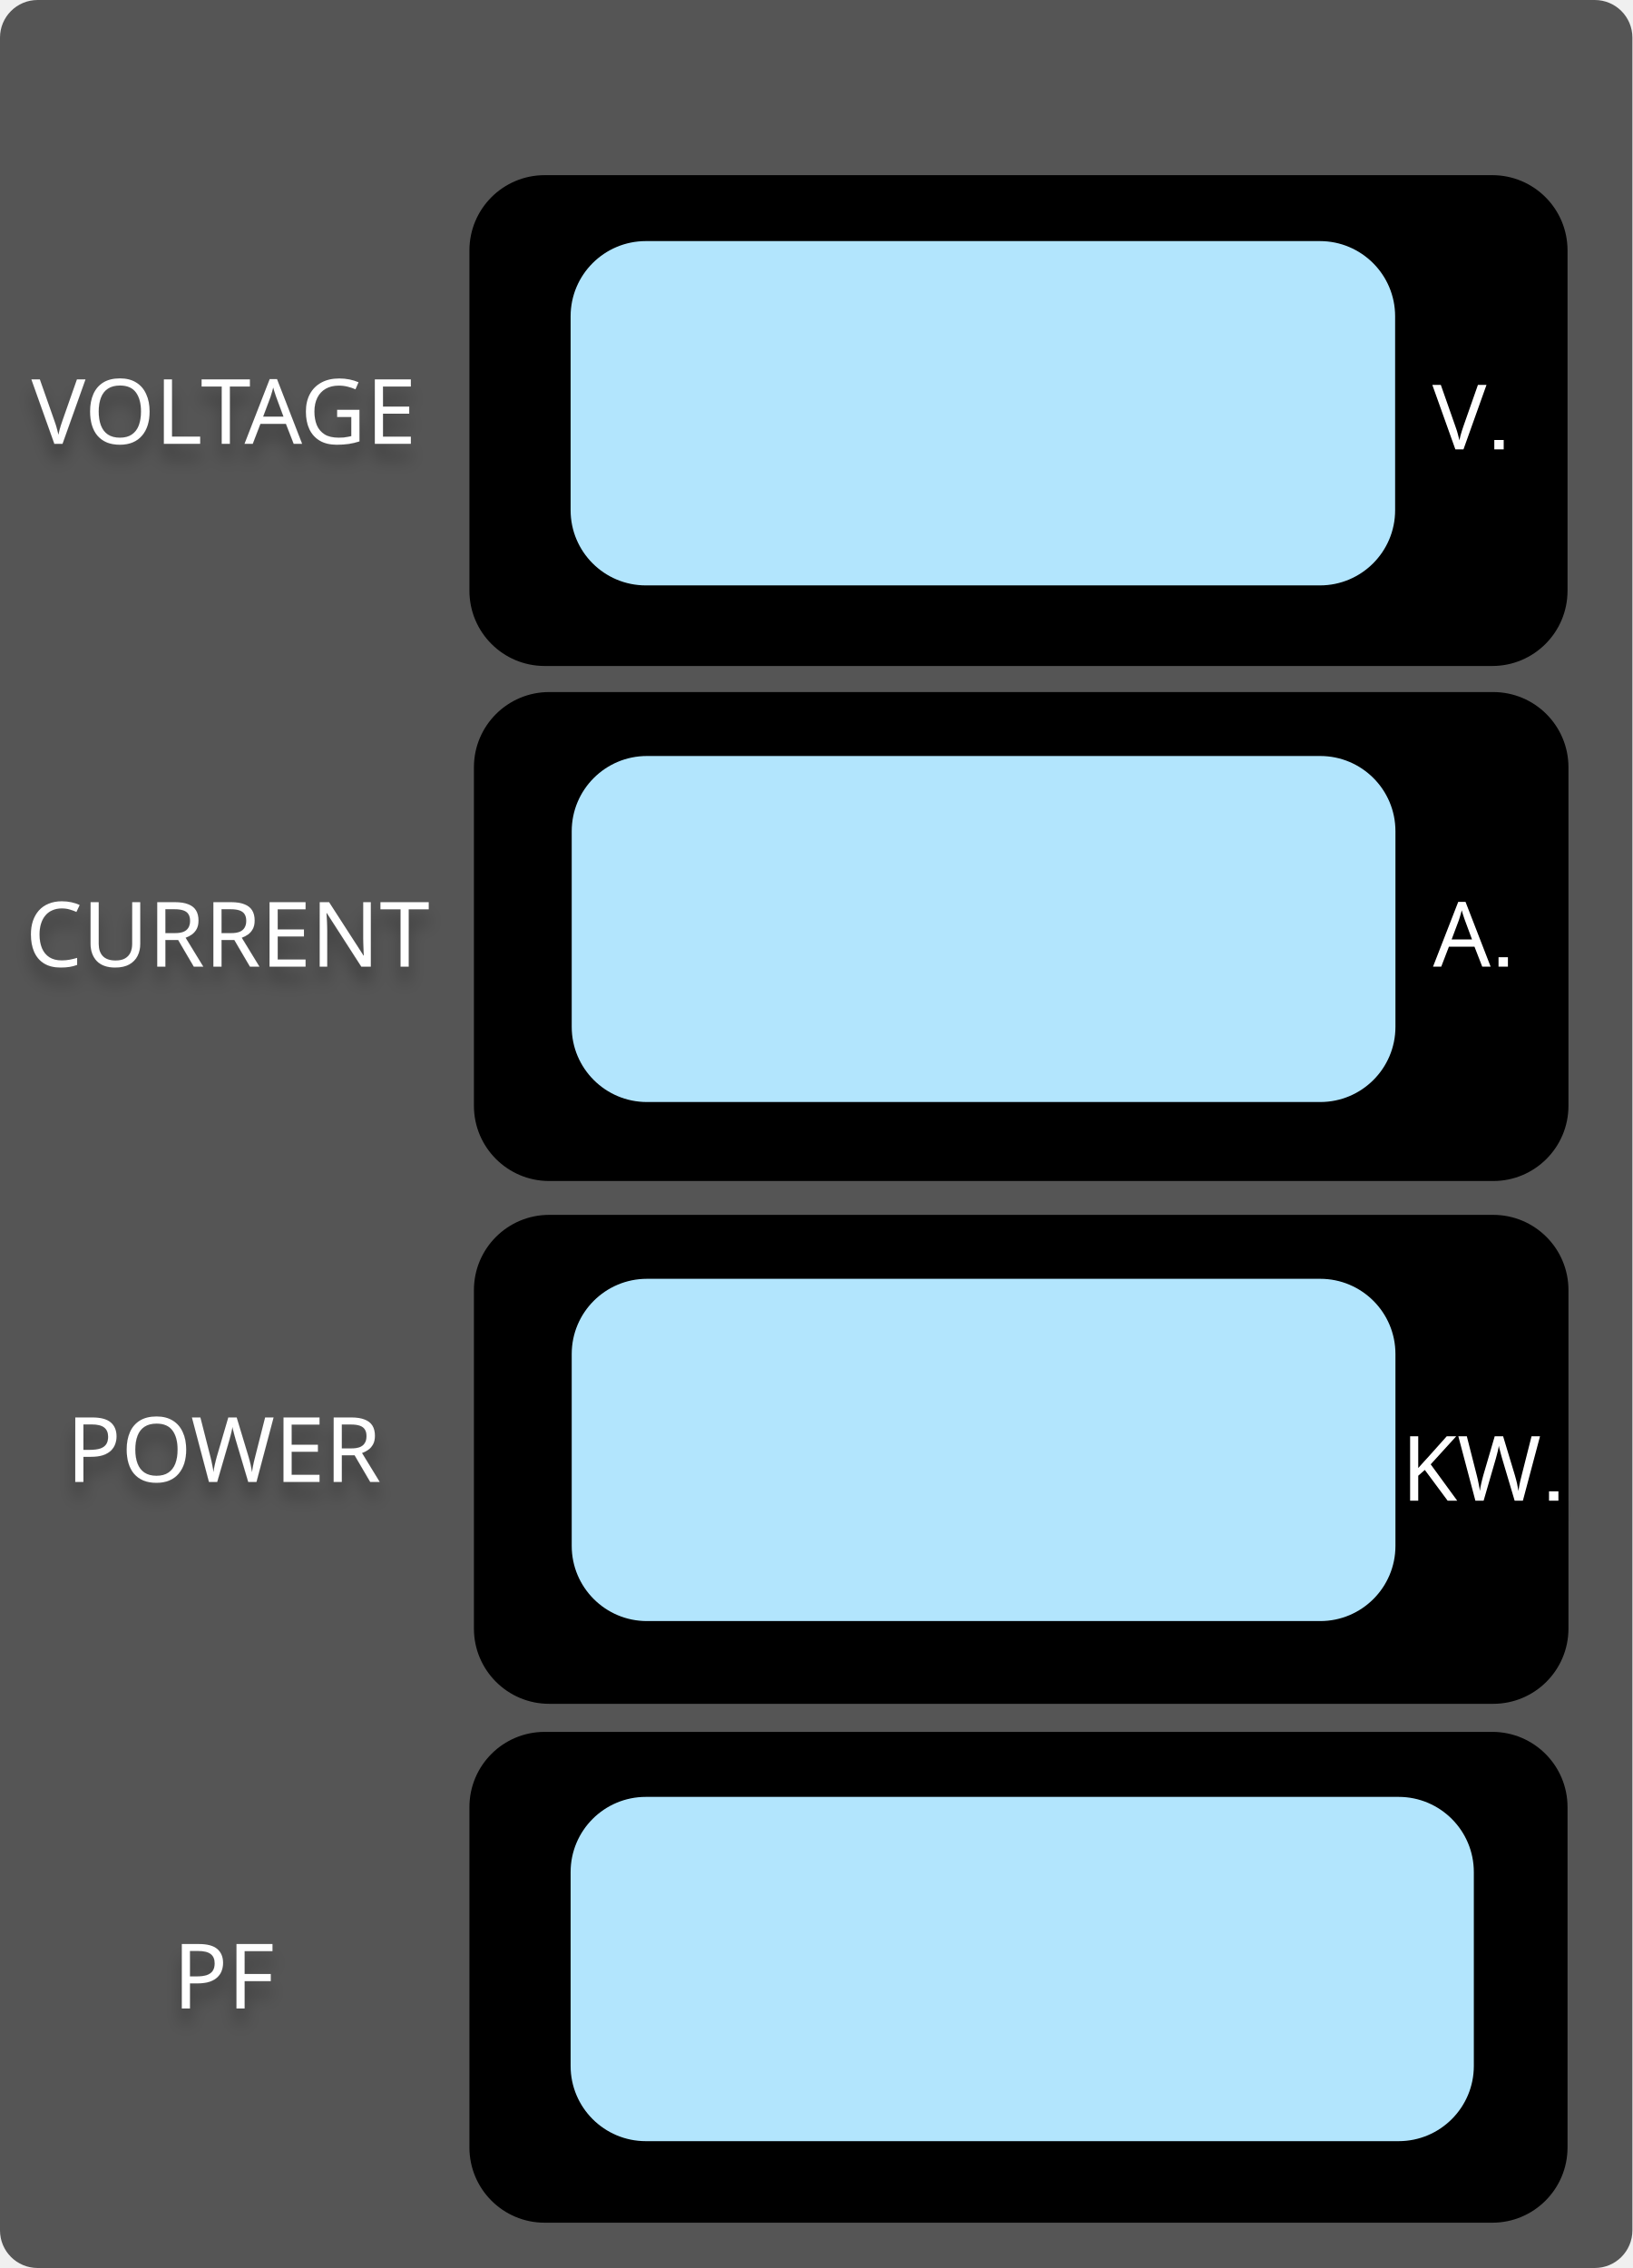
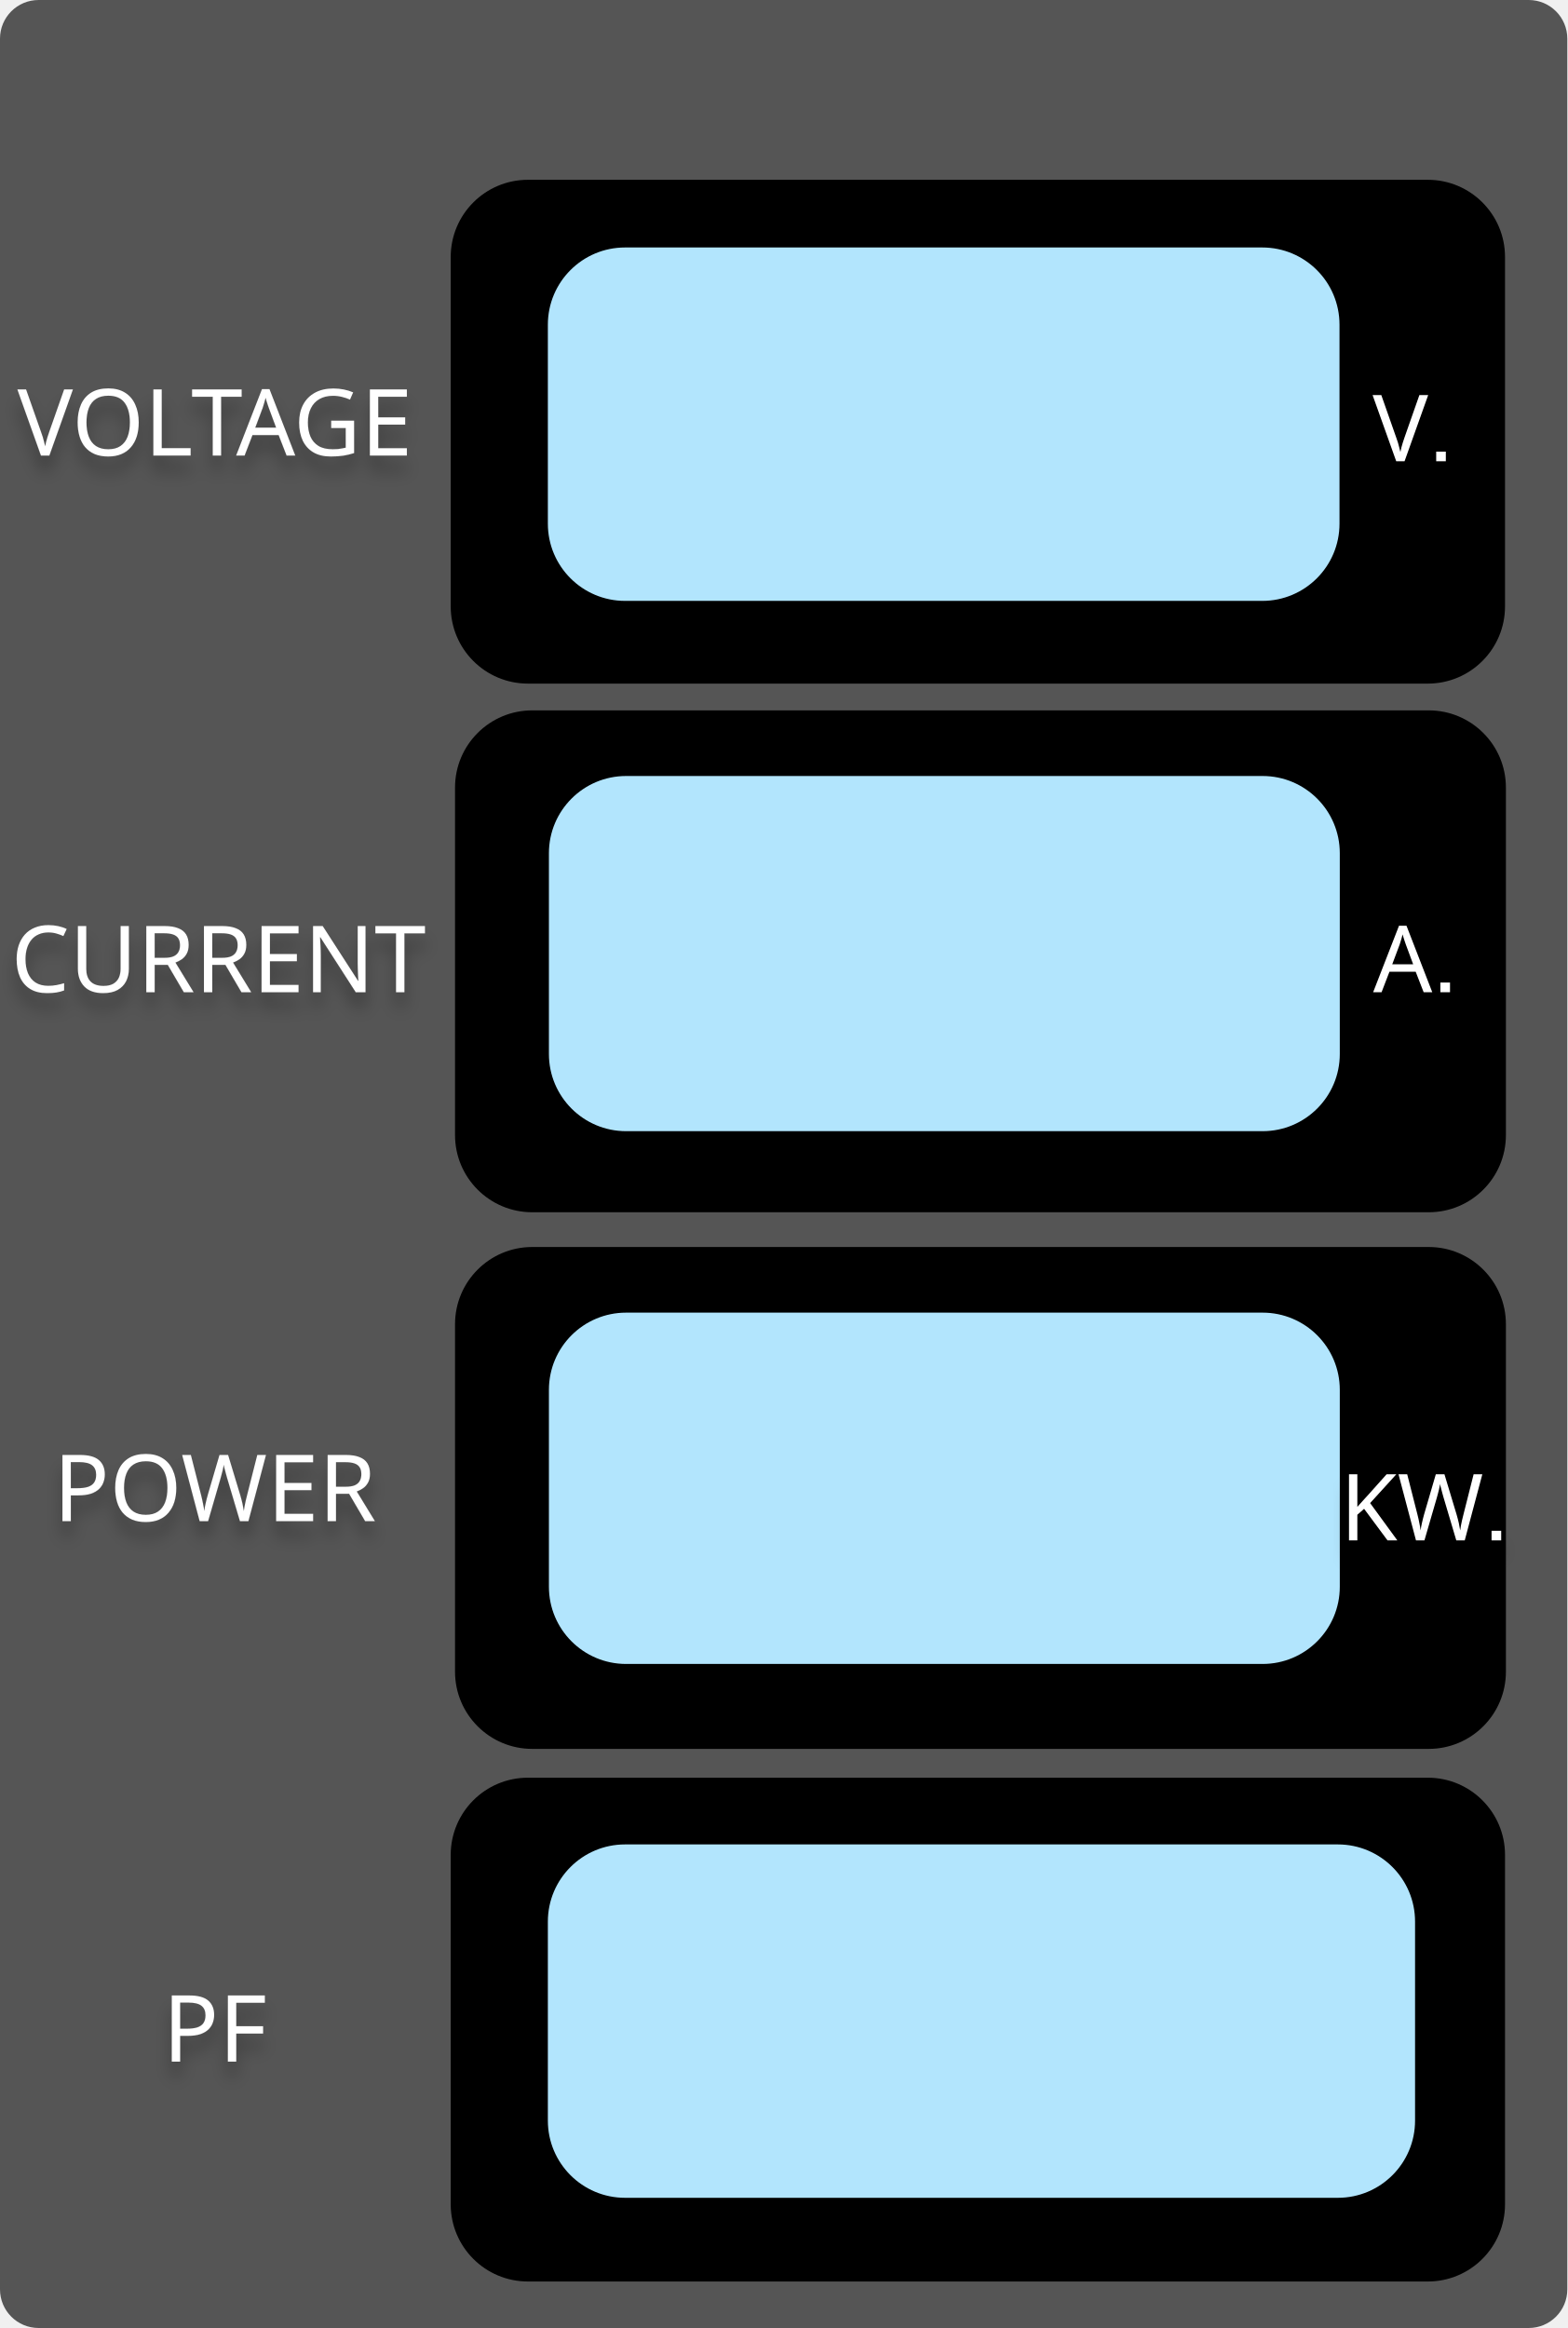
- <svg xmlns="http://www.w3.org/2000/svg" width="100%" height="100%" viewBox="0 0 434 603" fill="none">
-   <path d="M0 10C0 4.477 4.477 0 10 0H424C429.523 0 434 4.477 434 10V593C434 598.523 429.523 603 424 603H10C4.477 603 0 598.523 0 593V10Z" fill="#555555" />
+ <svg xmlns="http://www.w3.org/2000/svg" width="100%" height="100%" viewBox="0 0 406 603" fill="none">
+   <path d="M0 10C0 4.477 4.477 0 10 0H396C401.523 0 406 4.477 406 10V593C406 598.523 401.523 603 396 603H10C4.477 603 0 598.523 0 593V10Z" fill="#555555" />
  <g filter="url(#filter0_d_31_63)">
-     <path d="M22.736 100.864L16.616 118H14.456L8.336 100.864H10.592L14.456 111.856C14.632 112.32 14.784 112.768 14.912 113.2C15.04 113.632 15.152 114.048 15.248 114.448C15.36 114.832 15.456 115.216 15.536 115.6C15.616 115.216 15.704 114.824 15.8 114.424C15.912 114.024 16.032 113.608 16.16 113.176C16.304 112.744 16.456 112.288 16.616 111.808L20.456 100.864H22.736ZM39.772 109.408C39.772 110.736 39.604 111.944 39.268 113.032C38.932 114.104 38.428 115.032 37.756 115.816C37.1 116.6 36.276 117.2 35.284 117.616C34.308 118.032 33.172 118.24 31.876 118.24C30.532 118.24 29.364 118.032 28.372 117.616C27.38 117.184 26.556 116.584 25.9 115.816C25.244 115.032 24.756 114.096 24.436 113.008C24.116 111.92 23.956 110.712 23.956 109.384C23.956 107.624 24.244 106.088 24.82 104.776C25.396 103.464 26.268 102.44 27.436 101.704C28.62 100.968 30.108 100.6 31.9 100.6C33.612 100.6 35.052 100.968 36.22 101.704C37.388 102.424 38.268 103.448 38.86 104.776C39.468 106.088 39.772 107.632 39.772 109.408ZM26.236 109.408C26.236 110.848 26.436 112.088 26.836 113.128C27.236 114.168 27.852 114.968 28.684 115.528C29.532 116.088 30.596 116.368 31.876 116.368C33.172 116.368 34.228 116.088 35.044 115.528C35.876 114.968 36.492 114.168 36.892 113.128C37.292 112.088 37.492 110.848 37.492 109.408C37.492 107.248 37.044 105.56 36.148 104.344C35.252 103.112 33.836 102.496 31.9 102.496C30.604 102.496 29.532 102.776 28.684 103.336C27.852 103.88 27.236 104.672 26.836 105.712C26.436 106.736 26.236 107.968 26.236 109.408ZM43.57 118V100.864H45.73V116.08H53.218V118H43.57ZM61.111 118H58.951V102.76H53.599V100.864H66.439V102.76H61.111V118ZM78.088 118L76.024 112.696H69.232L67.192 118H65.008L71.704 100.792H73.648L80.32 118H78.088ZM73.456 105.592C73.408 105.464 73.328 105.232 73.216 104.896C73.104 104.56 72.992 104.216 72.88 103.864C72.784 103.496 72.704 103.216 72.64 103.024C72.56 103.344 72.472 103.672 72.376 104.008C72.296 104.328 72.208 104.624 72.112 104.896C72.032 105.168 71.96 105.4 71.896 105.592L69.952 110.776H75.376L73.456 105.592ZM89.635 108.952H95.563V117.352C94.635 117.656 93.699 117.88 92.755 118.024C91.811 118.168 90.739 118.24 89.539 118.24C87.763 118.24 86.267 117.888 85.051 117.184C83.835 116.464 82.907 115.448 82.267 114.136C81.643 112.808 81.331 111.24 81.331 109.432C81.331 107.64 81.683 106.088 82.387 104.776C83.091 103.464 84.099 102.448 85.411 101.728C86.739 100.992 88.339 100.624 90.211 100.624C91.171 100.624 92.075 100.712 92.923 100.888C93.787 101.064 94.587 101.312 95.323 101.632L94.507 103.504C93.899 103.232 93.211 103 92.443 102.808C91.691 102.616 90.907 102.52 90.091 102.52C88.731 102.52 87.563 102.8 86.587 103.36C85.611 103.92 84.867 104.72 84.355 105.76C83.843 106.784 83.587 108.008 83.587 109.432C83.587 110.792 83.803 112 84.235 113.056C84.683 114.096 85.379 114.912 86.323 115.504C87.267 116.08 88.507 116.368 90.043 116.368C90.555 116.368 91.003 116.352 91.387 116.32C91.787 116.272 92.147 116.216 92.467 116.152C92.803 116.088 93.115 116.024 93.403 115.96V110.872H89.635V108.952ZM109.232 118H99.656V100.864H109.232V102.76H101.816V108.112H108.8V109.984H101.816V116.104H109.232V118Z" fill="white" />
+     <path d="M18.897 100.864L12.777 118H10.617L4.497 100.864H6.753L10.617 111.856C10.793 112.32 10.945 112.768 11.073 113.2C11.201 113.632 11.313 114.048 11.409 114.448C11.521 114.832 11.617 115.216 11.697 115.6C11.777 115.216 11.865 114.824 11.961 114.424C12.073 114.024 12.193 113.608 12.321 113.176C12.465 112.744 12.617 112.288 12.777 111.808L16.617 100.864H18.897ZM35.934 109.408C35.934 110.736 35.766 111.944 35.429 113.032C35.093 114.104 34.59 115.032 33.917 115.816C33.261 116.6 32.438 117.2 31.445 117.616C30.47 118.032 29.334 118.24 28.038 118.24C26.694 118.24 25.526 118.032 24.534 117.616C23.541 117.184 22.718 116.584 22.061 115.816C21.405 115.032 20.918 114.096 20.598 113.008C20.277 111.92 20.117 110.712 20.117 109.384C20.117 107.624 20.405 106.088 20.982 104.776C21.558 103.464 22.43 102.44 23.598 101.704C24.782 100.968 26.27 100.6 28.061 100.6C29.773 100.6 31.213 100.968 32.382 101.704C33.55 102.424 34.429 103.448 35.022 104.776C35.63 106.088 35.934 107.632 35.934 109.408ZM22.398 109.408C22.398 110.848 22.598 112.088 22.997 113.128C23.398 114.168 24.014 114.968 24.846 115.528C25.694 116.088 26.758 116.368 28.038 116.368C29.334 116.368 30.39 116.088 31.206 115.528C32.038 114.968 32.654 114.168 33.053 113.128C33.453 112.088 33.654 110.848 33.654 109.408C33.654 107.248 33.206 105.56 32.309 104.344C31.413 103.112 29.997 102.496 28.061 102.496C26.765 102.496 25.694 102.776 24.846 103.336C24.014 103.88 23.398 104.672 22.997 105.712C22.598 106.736 22.398 107.968 22.398 109.408ZM39.731 118V100.864H41.892V116.08H49.38V118H39.731ZM57.273 118H55.113V102.76H49.761V100.864H62.601V102.76H57.273V118ZM74.249 118L72.185 112.696H65.393L63.353 118H61.169L67.865 100.792H69.809L76.481 118H74.249ZM69.617 105.592C69.569 105.464 69.489 105.232 69.377 104.896C69.265 104.56 69.153 104.216 69.041 103.864C68.945 103.496 68.865 103.216 68.801 103.024C68.721 103.344 68.633 103.672 68.537 104.008C68.457 104.328 68.369 104.624 68.273 104.896C68.193 105.168 68.121 105.4 68.057 105.592L66.113 110.776H71.537L69.617 105.592ZM85.796 108.952H91.725V117.352C90.796 117.656 89.861 117.88 88.916 118.024C87.972 118.168 86.9 118.24 85.701 118.24C83.924 118.24 82.428 117.888 81.213 117.184C79.996 116.464 79.069 115.448 78.428 114.136C77.805 112.808 77.493 111.24 77.493 109.432C77.493 107.64 77.844 106.088 78.549 104.776C79.252 103.464 80.26 102.448 81.573 101.728C82.9 100.992 84.501 100.624 86.373 100.624C87.332 100.624 88.237 100.712 89.085 100.888C89.948 101.064 90.749 101.312 91.484 101.632L90.668 103.504C90.061 103.232 89.373 103 88.605 102.808C87.853 102.616 87.069 102.52 86.252 102.52C84.892 102.52 83.725 102.8 82.749 103.36C81.772 103.92 81.028 104.72 80.516 105.76C80.004 106.784 79.749 108.008 79.749 109.432C79.749 110.792 79.965 112 80.397 113.056C80.844 114.096 81.54 114.912 82.484 115.504C83.428 116.08 84.668 116.368 86.204 116.368C86.716 116.368 87.165 116.352 87.549 116.32C87.948 116.272 88.308 116.216 88.629 116.152C88.965 116.088 89.276 116.024 89.564 115.96V110.872H85.796V108.952ZM105.393 118H95.817V100.864H105.393V102.76H97.977V108.112H104.961V109.984H97.977V116.104H105.393V118Z" fill="white" />
  </g>
  <g filter="url(#filter1_d_31_63)">
-     <path d="M16.43 241.52C15.518 241.52 14.694 241.68 13.958 242C13.222 242.304 12.598 242.76 12.086 243.368C11.574 243.96 11.182 244.688 10.91 245.552C10.638 246.4 10.502 247.36 10.502 248.432C10.502 249.84 10.718 251.064 11.15 252.104C11.598 253.144 12.254 253.944 13.118 254.504C13.998 255.064 15.094 255.344 16.406 255.344C17.158 255.344 17.87 255.28 18.542 255.152C19.214 255.024 19.87 254.864 20.51 254.672V256.544C19.87 256.784 19.206 256.96 18.518 257.072C17.846 257.184 17.038 257.24 16.094 257.24C14.35 257.24 12.894 256.88 11.726 256.16C10.558 255.44 9.678 254.416 9.086 253.088C8.51 251.76 8.222 250.2 8.222 248.408C8.222 247.112 8.398 245.928 8.75 244.856C9.118 243.784 9.646 242.856 10.334 242.072C11.038 241.288 11.902 240.688 12.926 240.272C13.95 239.84 15.126 239.624 16.454 239.624C17.334 239.624 18.182 239.712 18.998 239.888C19.814 240.064 20.542 240.312 21.182 240.632L20.318 242.456C19.79 242.216 19.198 242 18.542 241.808C17.902 241.616 17.198 241.52 16.43 241.52ZM37.282 250.952C37.282 252.136 37.042 253.208 36.562 254.168C36.082 255.112 35.346 255.864 34.354 256.424C33.378 256.968 32.13 257.24 30.61 257.24C28.482 257.24 26.858 256.664 25.738 255.512C24.634 254.344 24.082 252.808 24.082 250.904V239.864H26.242V250.976C26.242 252.368 26.61 253.448 27.346 254.216C28.098 254.984 29.226 255.368 30.73 255.368C31.77 255.368 32.61 255.184 33.25 254.816C33.906 254.432 34.386 253.912 34.69 253.256C34.994 252.584 35.146 251.816 35.146 250.952V239.864H37.282V250.952ZM46.533 239.864C47.957 239.864 49.125 240.048 50.037 240.416C50.965 240.768 51.653 241.304 52.101 242.024C52.549 242.744 52.773 243.648 52.773 244.736C52.773 245.648 52.605 246.408 52.269 247.016C51.933 247.624 51.501 248.112 50.973 248.48C50.461 248.832 49.917 249.112 49.341 249.32L54.045 257H51.525L47.373 249.92H43.965V257H41.805V239.864H46.533ZM46.413 241.736H43.965V248.096H46.533C47.461 248.096 48.221 247.976 48.813 247.736C49.405 247.48 49.837 247.112 50.109 246.632C50.397 246.152 50.541 245.552 50.541 244.832C50.541 244.08 50.389 243.48 50.085 243.032C49.797 242.584 49.349 242.256 48.741 242.048C48.133 241.84 47.357 241.736 46.413 241.736ZM61.462 239.864C62.886 239.864 64.054 240.048 64.966 240.416C65.894 240.768 66.582 241.304 67.03 242.024C67.478 242.744 67.702 243.648 67.702 244.736C67.702 245.648 67.534 246.408 67.198 247.016C66.862 247.624 66.43 248.112 65.902 248.48C65.39 248.832 64.846 249.112 64.27 249.32L68.974 257H66.454L62.302 249.92H58.894V257H56.734V239.864H61.462ZM61.342 241.736H58.894V248.096H61.462C62.39 248.096 63.15 247.976 63.742 247.736C64.334 247.48 64.766 247.112 65.038 246.632C65.326 246.152 65.47 245.552 65.47 244.832C65.47 244.08 65.318 243.48 65.014 243.032C64.726 242.584 64.278 242.256 63.67 242.048C63.062 241.84 62.286 241.736 61.342 241.736ZM81.24 257H71.664V239.864H81.24V241.76H73.824V247.112H80.808V248.984H73.824V255.104H81.24V257ZM98.584 257H96.064L86.896 242.768H86.8C86.816 243.056 86.832 243.376 86.848 243.728C86.88 244.08 86.904 244.464 86.92 244.88C86.936 245.28 86.952 245.696 86.968 246.128C86.984 246.56 86.992 246.992 86.992 247.424V257H85V239.864H87.496L96.64 254.048H96.736C96.72 253.856 96.704 253.592 96.688 253.256C96.672 252.904 96.656 252.52 96.64 252.104C96.624 251.672 96.608 251.232 96.592 250.784C96.576 250.336 96.568 249.92 96.568 249.536V239.864H98.584V257ZM108.658 257H106.498V241.76H101.146V239.864H113.986V241.76H108.658V257Z" fill="white" />
+     <path d="M12.527 241.52C11.615 241.52 10.791 241.68 10.055 242C9.319 242.304 8.695 242.76 8.183 243.368C7.671 243.96 7.279 244.688 7.007 245.552C6.735 246.4 6.599 247.36 6.599 248.432C6.599 249.84 6.815 251.064 7.247 252.104C7.695 253.144 8.351 253.944 9.215 254.504C10.095 255.064 11.191 255.344 12.503 255.344C13.255 255.344 13.967 255.28 14.639 255.152C15.311 255.024 15.967 254.864 16.607 254.672V256.544C15.967 256.784 15.303 256.96 14.615 257.072C13.943 257.184 13.135 257.24 12.191 257.24C10.447 257.24 8.991 256.88 7.823 256.16C6.655 255.44 5.775 254.416 5.183 253.088C4.607 251.76 4.319 250.2 4.319 248.408C4.319 247.112 4.495 245.928 4.847 244.856C5.215 243.784 5.743 242.856 6.431 242.072C7.135 241.288 7.999 240.688 9.023 240.272C10.047 239.84 11.223 239.624 12.551 239.624C13.431 239.624 14.279 239.712 15.095 239.888C15.911 240.064 16.639 240.312 17.279 240.632L16.415 242.456C15.887 242.216 15.295 242 14.639 241.808C13.999 241.616 13.295 241.52 12.527 241.52ZM33.379 250.952C33.379 252.136 33.139 253.208 32.659 254.168C32.179 255.112 31.443 255.864 30.451 256.424C29.475 256.968 28.227 257.24 26.707 257.24C24.579 257.24 22.955 256.664 21.835 255.512C20.731 254.344 20.179 252.808 20.179 250.904V239.864H22.339V250.976C22.339 252.368 22.707 253.448 23.443 254.216C24.195 254.984 25.323 255.368 26.827 255.368C27.867 255.368 28.707 255.184 29.347 254.816C30.003 254.432 30.483 253.912 30.787 253.256C31.091 252.584 31.243 251.816 31.243 250.952V239.864H33.379V250.952ZM42.629 239.864C44.053 239.864 45.221 240.048 46.133 240.416C47.061 240.768 47.749 241.304 48.197 242.024C48.645 242.744 48.869 243.648 48.869 244.736C48.869 245.648 48.701 246.408 48.365 247.016C48.029 247.624 47.597 248.112 47.069 248.48C46.557 248.832 46.013 249.112 45.437 249.32L50.141 257H47.621L43.469 249.92H40.061V257H37.901V239.864H42.629ZM42.509 241.736H40.061V248.096H42.629C43.557 248.096 44.317 247.976 44.909 247.736C45.501 247.48 45.933 247.112 46.205 246.632C46.493 246.152 46.637 245.552 46.637 244.832C46.637 244.08 46.485 243.48 46.181 243.032C45.893 242.584 45.445 242.256 44.837 242.048C44.229 241.84 43.453 241.736 42.509 241.736ZM57.559 239.864C58.983 239.864 60.151 240.048 61.063 240.416C61.991 240.768 62.679 241.304 63.127 242.024C63.575 242.744 63.799 243.648 63.799 244.736C63.799 245.648 63.631 246.408 63.295 247.016C62.959 247.624 62.527 248.112 61.999 248.48C61.487 248.832 60.943 249.112 60.367 249.32L65.071 257H62.551L58.399 249.92H54.991V257H52.831V239.864H57.559ZM57.439 241.736H54.991V248.096H57.559C58.487 248.096 59.247 247.976 59.839 247.736C60.431 247.48 60.863 247.112 61.135 246.632C61.423 246.152 61.567 245.552 61.567 244.832C61.567 244.08 61.415 243.48 61.111 243.032C60.823 242.584 60.375 242.256 59.767 242.048C59.159 241.84 58.383 241.736 57.439 241.736ZM77.337 257H67.761V239.864H77.337V241.76H69.921V247.112H76.905V248.984H69.921V255.104H77.337V257ZM94.681 257H92.161L82.993 242.768H82.897C82.913 243.056 82.929 243.376 82.945 243.728C82.977 244.08 83.001 244.464 83.017 244.88C83.033 245.28 83.049 245.696 83.065 246.128C83.081 246.56 83.089 246.992 83.089 247.424V257H81.097V239.864H83.593L92.737 254.048H92.833C92.817 253.856 92.801 253.592 92.785 253.256C92.769 252.904 92.753 252.52 92.737 252.104C92.721 251.672 92.705 251.232 92.689 250.784C92.673 250.336 92.665 249.92 92.665 249.536V239.864H94.681V257ZM104.755 257H102.595V241.76H97.243V239.864H110.083V241.76H104.755V257Z" fill="white" />
  </g>
  <g filter="url(#filter2_d_31_63)">
-     <path d="M52.876 516.864C55.116 516.864 56.748 517.304 57.772 518.184C58.796 519.064 59.308 520.304 59.308 521.904C59.308 522.608 59.188 523.288 58.948 523.944C58.724 524.584 58.348 525.16 57.82 525.672C57.292 526.184 56.588 526.592 55.708 526.896C54.828 527.184 53.748 527.328 52.468 527.328H50.5V534H48.34V516.864H52.876ZM52.684 518.712H50.5V525.48H52.228C53.316 525.48 54.22 525.368 54.94 525.144C55.66 524.904 56.196 524.528 56.548 524.016C56.9 523.504 57.076 522.832 57.076 522C57.076 520.896 56.724 520.072 56.02 519.528C55.316 518.984 54.204 518.712 52.684 518.712ZM65.031 534H62.871V516.864H72.447V518.76H65.031V524.832H71.991V526.728H65.031V534Z" fill="white" />
+     <path d="M49.037 516.864C51.277 516.864 52.909 517.304 53.933 518.184C54.957 519.064 55.469 520.304 55.469 521.904C55.469 522.608 55.349 523.288 55.109 523.944C54.885 524.584 54.509 525.16 53.981 525.672C53.453 526.184 52.749 526.592 51.869 526.896C50.989 527.184 49.909 527.328 48.629 527.328H46.661V534H44.501V516.864H49.037ZM48.845 518.712H46.661V525.48H48.389C49.477 525.48 50.381 525.368 51.101 525.144C51.821 524.904 52.357 524.528 52.709 524.016C53.061 523.504 53.237 522.832 53.237 522C53.237 520.896 52.885 520.072 52.181 519.528C51.477 518.984 50.365 518.712 48.845 518.712ZM61.192 534H59.032V516.864H68.608V518.76H61.192V524.832H68.152V526.728H61.192V534Z" fill="white" />
  </g>
  <g filter="url(#filter3_d_31_63)">
-     <path d="M24.552 376.864C26.791 376.864 28.424 377.304 29.448 378.184C30.471 379.064 30.983 380.304 30.983 381.904C30.983 382.608 30.863 383.288 30.623 383.944C30.399 384.584 30.023 385.16 29.495 385.672C28.968 386.184 28.264 386.592 27.384 386.896C26.503 387.184 25.424 387.328 24.143 387.328H22.175V394H20.015V376.864H24.552ZM24.36 378.712H22.175V385.48H23.904C24.991 385.48 25.895 385.368 26.616 385.144C27.335 384.904 27.872 384.528 28.224 384.016C28.576 383.504 28.752 382.832 28.752 382C28.752 380.896 28.399 380.072 27.695 379.528C26.991 378.984 25.88 378.712 24.36 378.712ZM49.499 385.408C49.499 386.736 49.331 387.944 48.995 389.032C48.659 390.104 48.155 391.032 47.483 391.816C46.827 392.6 46.003 393.2 45.011 393.616C44.035 394.032 42.899 394.24 41.603 394.24C40.259 394.24 39.091 394.032 38.099 393.616C37.107 393.184 36.283 392.584 35.627 391.816C34.971 391.032 34.483 390.096 34.163 389.008C33.843 387.92 33.683 386.712 33.683 385.384C33.683 383.624 33.971 382.088 34.547 380.776C35.123 379.464 35.995 378.44 37.163 377.704C38.347 376.968 39.835 376.6 41.627 376.6C43.339 376.6 44.779 376.968 45.947 377.704C47.115 378.424 47.995 379.448 48.587 380.776C49.195 382.088 49.499 383.632 49.499 385.408ZM35.963 385.408C35.963 386.848 36.163 388.088 36.563 389.128C36.963 390.168 37.579 390.968 38.411 391.528C39.259 392.088 40.323 392.368 41.603 392.368C42.899 392.368 43.955 392.088 44.771 391.528C45.603 390.968 46.219 390.168 46.619 389.128C47.019 388.088 47.219 386.848 47.219 385.408C47.219 383.248 46.771 381.56 45.875 380.344C44.979 379.112 43.563 378.496 41.627 378.496C40.331 378.496 39.259 378.776 38.411 379.336C37.579 379.88 36.963 380.672 36.563 381.712C36.163 382.736 35.963 383.968 35.963 385.408ZM72.742 376.864L68.182 394H65.998L62.662 382.768C62.566 382.432 62.47 382.088 62.374 381.736C62.278 381.384 62.19 381.048 62.11 380.728C62.03 380.408 61.958 380.136 61.894 379.912C61.846 379.672 61.814 379.496 61.798 379.384C61.782 379.496 61.75 379.672 61.702 379.912C61.67 380.136 61.614 380.408 61.534 380.728C61.454 381.048 61.366 381.392 61.27 381.76C61.19 382.112 61.094 382.472 60.982 382.84L57.742 394H55.558L51.022 376.864H53.278L55.942 387.328C56.038 387.696 56.126 388.064 56.206 388.432C56.286 388.784 56.358 389.136 56.422 389.488C56.502 389.824 56.566 390.152 56.614 390.472C56.662 390.792 56.71 391.104 56.758 391.408C56.806 391.088 56.854 390.76 56.902 390.424C56.966 390.088 57.038 389.744 57.118 389.392C57.198 389.024 57.286 388.656 57.382 388.288C57.478 387.92 57.574 387.56 57.67 387.208L60.694 376.864H62.926L66.07 387.28C66.182 387.648 66.286 388.024 66.382 388.408C66.478 388.776 66.566 389.136 66.646 389.488C66.726 389.84 66.79 390.184 66.838 390.52C66.902 390.84 66.958 391.136 67.006 391.408C67.054 391.008 67.118 390.592 67.198 390.16C67.278 389.712 67.374 389.248 67.486 388.768C67.598 388.288 67.718 387.8 67.846 387.304L70.486 376.864H72.742ZM84.951 394H75.375V376.864H84.951V378.76H77.535V384.112H84.519V385.984H77.535V392.104H84.951V394ZM93.439 376.864C94.863 376.864 96.031 377.048 96.943 377.416C97.871 377.768 98.559 378.304 99.007 379.024C99.455 379.744 99.679 380.648 99.679 381.736C99.679 382.648 99.511 383.408 99.175 384.016C98.839 384.624 98.407 385.112 97.879 385.48C97.367 385.832 96.823 386.112 96.247 386.32L100.951 394H98.431L94.279 386.92H90.871V394H88.711V376.864H93.439ZM93.319 378.736H90.871V385.096H93.439C94.367 385.096 95.127 384.976 95.719 384.736C96.311 384.48 96.743 384.112 97.015 383.632C97.303 383.152 97.447 382.552 97.447 381.832C97.447 381.08 97.295 380.48 96.991 380.032C96.703 379.584 96.255 379.256 95.647 379.048C95.039 378.84 94.263 378.736 93.319 378.736Z" fill="white" />
+     <path d="M20.713 376.864C22.953 376.864 24.585 377.304 25.609 378.184C26.633 379.064 27.145 380.304 27.145 381.904C27.145 382.608 27.025 383.288 26.785 383.944C26.561 384.584 26.185 385.16 25.657 385.672C25.129 386.184 24.425 386.592 23.545 386.896C22.665 387.184 21.585 387.328 20.305 387.328H18.337V394H16.177V376.864H20.713ZM20.521 378.712H18.337V385.48H20.065C21.153 385.48 22.057 385.368 22.777 385.144C23.497 384.904 24.033 384.528 24.385 384.016C24.737 383.504 24.913 382.832 24.913 382C24.913 380.896 24.561 380.072 23.857 379.528C23.153 378.984 22.041 378.712 20.521 378.712ZM45.66 385.408C45.66 386.736 45.492 387.944 45.156 389.032C44.82 390.104 44.316 391.032 43.644 391.816C42.988 392.6 42.164 393.2 41.172 393.616C40.196 394.032 39.06 394.24 37.764 394.24C36.42 394.24 35.252 394.032 34.26 393.616C33.268 393.184 32.444 392.584 31.788 391.816C31.132 391.032 30.644 390.096 30.324 389.008C30.004 387.92 29.844 386.712 29.844 385.384C29.844 383.624 30.132 382.088 30.708 380.776C31.284 379.464 32.156 378.44 33.324 377.704C34.508 376.968 35.996 376.6 37.788 376.6C39.5 376.6 40.94 376.968 42.108 377.704C43.276 378.424 44.156 379.448 44.748 380.776C45.356 382.088 45.66 383.632 45.66 385.408ZM32.124 385.408C32.124 386.848 32.324 388.088 32.724 389.128C33.124 390.168 33.74 390.968 34.572 391.528C35.42 392.088 36.484 392.368 37.764 392.368C39.06 392.368 40.116 392.088 40.932 391.528C41.764 390.968 42.38 390.168 42.78 389.128C43.18 388.088 43.38 386.848 43.38 385.408C43.38 383.248 42.932 381.56 42.036 380.344C41.14 379.112 39.724 378.496 37.788 378.496C36.492 378.496 35.42 378.776 34.572 379.336C33.74 379.88 33.124 380.672 32.724 381.712C32.324 382.736 32.124 383.968 32.124 385.408ZM68.904 376.864L64.344 394H62.16L58.824 382.768C58.728 382.432 58.632 382.088 58.536 381.736C58.44 381.384 58.352 381.048 58.272 380.728C58.192 380.408 58.12 380.136 58.056 379.912C58.008 379.672 57.976 379.496 57.96 379.384C57.944 379.496 57.912 379.672 57.864 379.912C57.832 380.136 57.776 380.408 57.696 380.728C57.616 381.048 57.528 381.392 57.432 381.76C57.352 382.112 57.256 382.472 57.144 382.84L53.904 394H51.72L47.184 376.864H49.44L52.104 387.328C52.2 387.696 52.288 388.064 52.368 388.432C52.448 388.784 52.52 389.136 52.584 389.488C52.664 389.824 52.728 390.152 52.776 390.472C52.824 390.792 52.872 391.104 52.92 391.408C52.968 391.088 53.016 390.76 53.064 390.424C53.128 390.088 53.2 389.744 53.28 389.392C53.36 389.024 53.448 388.656 53.544 388.288C53.64 387.92 53.736 387.56 53.832 387.208L56.856 376.864H59.088L62.232 387.28C62.344 387.648 62.448 388.024 62.544 388.408C62.64 388.776 62.728 389.136 62.808 389.488C62.888 389.84 62.952 390.184 63 390.52C63.064 390.84 63.12 391.136 63.168 391.408C63.216 391.008 63.28 390.592 63.36 390.16C63.44 389.712 63.536 389.248 63.648 388.768C63.76 388.288 63.88 387.8 64.008 387.304L66.648 376.864H68.904ZM81.112 394H71.536V376.864H81.112V378.76H73.696V384.112H80.68V385.984H73.696V392.104H81.112V394ZM89.6 376.864C91.024 376.864 92.192 377.048 93.104 377.416C94.032 377.768 94.72 378.304 95.168 379.024C95.616 379.744 95.84 380.648 95.84 381.736C95.84 382.648 95.672 383.408 95.336 384.016C95 384.624 94.568 385.112 94.04 385.48C93.528 385.832 92.984 386.112 92.408 386.32L97.112 394H94.592L90.44 386.92H87.032V394H84.872V376.864H89.6ZM89.48 378.736H87.032V385.096H89.6C90.528 385.096 91.288 384.976 91.88 384.736C92.472 384.48 92.904 384.112 93.176 383.632C93.464 383.152 93.608 382.552 93.608 381.832C93.608 381.08 93.456 380.48 93.152 380.032C92.864 379.584 92.416 379.256 91.808 379.048C91.2 378.84 90.424 378.736 89.48 378.736Z" fill="white" />
  </g>
-   <rect x="124.804" y="46.57" width="291.949" height="130.497" rx="20" fill="black" />
-   <rect x="151.707" y="64.1" width="219.211" height="91.543" rx="20" fill="#B2E5FD" />
+   <rect x="116.752" y="46.57" width="273.114" height="130.497" rx="20" fill="black" />
+   <rect x="141.92" y="64.1" width="205.069" height="91.543" rx="20" fill="#B2E5FD" />
  <g filter="url(#filter4_d_31_63)">
-     <path d="M395.21 102.336L389.09 119.472H386.93L380.81 102.336H383.066L386.93 113.328C387.106 113.792 387.258 114.24 387.386 114.672C387.514 115.104 387.626 115.52 387.722 115.92C387.834 116.304 387.93 116.688 388.01 117.072C388.09 116.688 388.178 116.296 388.274 115.896C388.386 115.496 388.506 115.08 388.634 114.648C388.778 114.216 388.93 113.76 389.09 113.28L392.93 102.336H395.21ZM399.783 116.976V119.472H397.286V116.976H399.783Z" fill="white" />
+     <path d="M369.962 102.336L363.842 119.472H361.682L355.562 102.336H357.818L361.682 113.328C361.858 113.792 362.01 114.24 362.138 114.672C362.266 115.104 362.378 115.52 362.474 115.92C362.586 116.304 362.682 116.688 362.762 117.072C362.842 116.688 362.93 116.296 363.026 115.896C363.138 115.496 363.258 115.08 363.386 114.648C363.53 114.216 363.682 113.76 363.842 113.28L367.682 102.336H369.962ZM374.534 116.976V119.472H372.038V116.976H374.534Z" fill="white" />
  </g>
-   <rect x="126" y="184" width="291" height="130" rx="20" fill="black" />
-   <rect x="152" y="201" width="219" height="92" rx="20" fill="#B2E5FD" />
+   <rect x="117.871" y="184" width="272.226" height="130" rx="20" fill="black" />
+   <rect x="142.193" y="201" width="204.871" height="92" rx="20" fill="#B2E5FD" />
  <g filter="url(#filter5_d_31_63)">
-     <path d="M394.076 257L392.012 251.696H385.22L383.18 257H380.996L387.692 239.792H389.636L396.308 257H394.076ZM389.444 244.592C389.396 244.464 389.316 244.232 389.204 243.896C389.092 243.56 388.98 243.216 388.868 242.864C388.772 242.496 388.692 242.216 388.628 242.024C388.548 242.344 388.46 242.672 388.364 243.008C388.284 243.328 388.196 243.624 388.1 243.896C388.02 244.168 387.948 244.4 387.884 244.592L385.94 249.776H391.364L389.444 244.592ZM400.906 254.504V257H398.41V254.504H400.906Z" fill="white" />
+     <path d="M368.786 257L366.722 251.696H359.93L357.89 257H355.706L362.402 239.792H364.346L371.018 257H368.786ZM364.154 244.592C364.106 244.464 364.026 244.232 363.914 243.896C363.802 243.56 363.69 243.216 363.578 242.864C363.482 242.496 363.402 242.216 363.338 242.024C363.258 242.344 363.17 242.672 363.074 243.008C362.994 243.328 362.906 243.624 362.81 243.896C362.73 244.168 362.658 244.4 362.594 244.592L360.65 249.776H366.074L364.154 244.592ZM375.616 254.504V257H373.12V254.504H375.616Z" fill="white" />
  </g>
-   <rect x="126" y="323" width="291" height="130" rx="20" fill="black" />
-   <rect x="152" y="340" width="219" height="91" rx="20" fill="#B2E5FD" />
+   <rect x="117.871" y="323" width="272.226" height="130" rx="20" fill="black" />
+   <rect x="142.193" y="340" width="204.871" height="91" rx="20" fill="#B2E5FD" />
  <g filter="url(#filter6_d_31_63)">
-     <path d="M387.43 399H384.886L378.814 390.816L377.062 392.352V399H374.902V381.864H377.062V390.312C377.542 389.768 378.03 389.224 378.526 388.68C379.022 388.136 379.518 387.592 380.014 387.048L384.646 381.864H387.166L380.374 389.328L387.43 399ZM409.442 381.864L404.882 399H402.698L399.362 387.768C399.266 387.432 399.17 387.088 399.074 386.736C398.978 386.384 398.89 386.048 398.81 385.728C398.73 385.408 398.658 385.136 398.594 384.912C398.546 384.672 398.514 384.496 398.498 384.384C398.482 384.496 398.45 384.672 398.402 384.912C398.37 385.136 398.314 385.408 398.234 385.728C398.154 386.048 398.066 386.392 397.97 386.76C397.89 387.112 397.794 387.472 397.682 387.84L394.442 399H392.258L387.722 381.864H389.978L392.642 392.328C392.738 392.696 392.826 393.064 392.906 393.432C392.986 393.784 393.058 394.136 393.122 394.488C393.202 394.824 393.266 395.152 393.314 395.472C393.362 395.792 393.41 396.104 393.458 396.408C393.506 396.088 393.554 395.76 393.602 395.424C393.666 395.088 393.738 394.744 393.818 394.392C393.898 394.024 393.986 393.656 394.082 393.288C394.178 392.92 394.274 392.56 394.37 392.208L397.394 381.864H399.626L402.77 392.28C402.882 392.648 402.986 393.024 403.082 393.408C403.178 393.776 403.266 394.136 403.346 394.488C403.426 394.84 403.49 395.184 403.538 395.52C403.602 395.84 403.658 396.136 403.706 396.408C403.754 396.008 403.818 395.592 403.898 395.16C403.978 394.712 404.074 394.248 404.186 393.768C404.298 393.288 404.418 392.8 404.546 392.304L407.186 381.864H409.442ZM414.328 396.504V399H411.832V396.504H414.328Z" fill="white" />
+     <path d="M361.979 399H359.435L353.363 390.816L351.611 392.352V399H349.451V381.864H351.611V390.312C352.091 389.768 352.579 389.224 353.075 388.68C353.571 388.136 354.067 387.592 354.563 387.048L359.195 381.864H361.715L354.923 389.328L361.979 399ZM383.99 381.864L379.43 399H377.246L373.91 387.768C373.814 387.432 373.718 387.088 373.622 386.736C373.526 386.384 373.438 386.048 373.358 385.728C373.278 385.408 373.206 385.136 373.142 384.912C373.094 384.672 373.062 384.496 373.046 384.384C373.03 384.496 372.998 384.672 372.95 384.912C372.918 385.136 372.862 385.408 372.782 385.728C372.702 386.048 372.614 386.392 372.518 386.76C372.438 387.112 372.342 387.472 372.23 387.84L368.99 399H366.806L362.27 381.864H364.526L367.19 392.328C367.286 392.696 367.374 393.064 367.454 393.432C367.534 393.784 367.606 394.136 367.67 394.488C367.75 394.824 367.814 395.152 367.862 395.472C367.91 395.792 367.958 396.104 368.006 396.408C368.054 396.088 368.102 395.76 368.15 395.424C368.214 395.088 368.286 394.744 368.366 394.392C368.446 394.024 368.534 393.656 368.63 393.288C368.726 392.92 368.822 392.56 368.918 392.208L371.942 381.864H374.174L377.318 392.28C377.43 392.648 377.534 393.024 377.63 393.408C377.726 393.776 377.814 394.136 377.894 394.488C377.974 394.84 378.038 395.184 378.086 395.52C378.15 395.84 378.206 396.136 378.254 396.408C378.302 396.008 378.366 395.592 378.446 395.16C378.526 394.712 378.622 394.248 378.734 393.768C378.846 393.288 378.966 392.8 379.094 392.304L381.734 381.864H383.99ZM388.876 396.504V399H386.38V396.504H388.876Z" fill="white" />
  </g>
-   <rect x="124.804" y="460.459" width="291.949" height="130.497" rx="20" fill="black" />
-   <rect x="151.707" y="477.743" width="240.136" height="91.534" rx="20" fill="#B2E5FD" />
+   <rect x="116.752" y="460.459" width="273.114" height="130.497" rx="20" fill="black" />
+   <rect x="141.92" y="477.743" width="224.643" height="91.534" rx="20" fill="#B2E5FD" />
  <defs>
-     <filter id="filter0_d_31_63" x="4.336" y="100.6" width="108.896" height="25.64" filterUnits="userSpaceOnUse" color-interpolation-filters="sRGB">
+     <filter id="filter0_d_31_63" x="0.497" y="100.6" width="108.896" height="25.64" filterUnits="userSpaceOnUse" color-interpolation-filters="sRGB">
      <feFlood flood-opacity="0" result="BackgroundImageFix" />
      <feColorMatrix in="SourceAlpha" type="matrix" values="0 0 0 0 0 0 0 0 0 0 0 0 0 0 0 0 0 0 127 0" result="hardAlpha" />
      <feOffset dy="4" />
      <feGaussianBlur stdDeviation="2" />
      <feComposite in2="hardAlpha" operator="out" />
      <feColorMatrix type="matrix" values="0 0 0 0 0 0 0 0 0 0 0 0 0 0 0 0 0 0 0.25 0" />
      <feBlend mode="normal" in2="BackgroundImageFix" result="effect1_dropShadow_31_63" />
      <feBlend mode="normal" in="SourceGraphic" in2="effect1_dropShadow_31_63" result="shape" />
    </filter>
-     <filter id="filter1_d_31_63" x="4.222" y="239.624" width="113.764" height="25.616" filterUnits="userSpaceOnUse" color-interpolation-filters="sRGB">
+     <filter id="filter1_d_31_63" x="0.319" y="239.624" width="113.764" height="25.616" filterUnits="userSpaceOnUse" color-interpolation-filters="sRGB">
      <feFlood flood-opacity="0" result="BackgroundImageFix" />
      <feColorMatrix in="SourceAlpha" type="matrix" values="0 0 0 0 0 0 0 0 0 0 0 0 0 0 0 0 0 0 127 0" result="hardAlpha" />
      <feOffset dy="4" />
      <feGaussianBlur stdDeviation="2" />
      <feComposite in2="hardAlpha" operator="out" />
      <feColorMatrix type="matrix" values="0 0 0 0 0 0 0 0 0 0 0 0 0 0 0 0 0 0 0.25 0" />
      <feBlend mode="normal" in2="BackgroundImageFix" result="effect1_dropShadow_31_63" />
      <feBlend mode="normal" in="SourceGraphic" in2="effect1_dropShadow_31_63" result="shape" />
    </filter>
-     <filter id="filter2_d_31_63" x="44.34" y="516.864" width="32.107" height="25.136" filterUnits="userSpaceOnUse" color-interpolation-filters="sRGB">
+     <filter id="filter2_d_31_63" x="40.501" y="516.864" width="32.107" height="25.136" filterUnits="userSpaceOnUse" color-interpolation-filters="sRGB">
      <feFlood flood-opacity="0" result="BackgroundImageFix" />
      <feColorMatrix in="SourceAlpha" type="matrix" values="0 0 0 0 0 0 0 0 0 0 0 0 0 0 0 0 0 0 127 0" result="hardAlpha" />
      <feOffset dy="4" />
      <feGaussianBlur stdDeviation="2" />
      <feComposite in2="hardAlpha" operator="out" />
      <feColorMatrix type="matrix" values="0 0 0 0 0 0 0 0 0 0 0 0 0 0 0 0 0 0 0.25 0" />
      <feBlend mode="normal" in2="BackgroundImageFix" result="effect1_dropShadow_31_63" />
      <feBlend mode="normal" in="SourceGraphic" in2="effect1_dropShadow_31_63" result="shape" />
    </filter>
-     <filter id="filter3_d_31_63" x="16.015" y="376.6" width="88.935" height="25.64" filterUnits="userSpaceOnUse" color-interpolation-filters="sRGB">
+     <filter id="filter3_d_31_63" x="12.177" y="376.6" width="88.935" height="25.64" filterUnits="userSpaceOnUse" color-interpolation-filters="sRGB">
      <feFlood flood-opacity="0" result="BackgroundImageFix" />
      <feColorMatrix in="SourceAlpha" type="matrix" values="0 0 0 0 0 0 0 0 0 0 0 0 0 0 0 0 0 0 127 0" result="hardAlpha" />
      <feOffset dy="4" />
      <feGaussianBlur stdDeviation="2" />
      <feComposite in2="hardAlpha" operator="out" />
      <feColorMatrix type="matrix" values="0 0 0 0 0 0 0 0 0 0 0 0 0 0 0 0 0 0 0.25 0" />
      <feBlend mode="normal" in2="BackgroundImageFix" result="effect1_dropShadow_31_63" />
      <feBlend mode="normal" in="SourceGraphic" in2="effect1_dropShadow_31_63" result="shape" />
    </filter>
-     <filter id="filter4_d_31_63" x="376.81" y="102.336" width="26.973" height="25.136" filterUnits="userSpaceOnUse" color-interpolation-filters="sRGB">
+     <filter id="filter4_d_31_63" x="351.562" y="102.336" width="26.973" height="25.136" filterUnits="userSpaceOnUse" color-interpolation-filters="sRGB">
      <feFlood flood-opacity="0" result="BackgroundImageFix" />
      <feColorMatrix in="SourceAlpha" type="matrix" values="0 0 0 0 0 0 0 0 0 0 0 0 0 0 0 0 0 0 127 0" result="hardAlpha" />
      <feOffset dy="4" />
      <feGaussianBlur stdDeviation="2" />
      <feComposite in2="hardAlpha" operator="out" />
      <feColorMatrix type="matrix" values="0 0 0 0 0 0 0 0 0 0 0 0 0 0 0 0 0 0 0.25 0" />
      <feBlend mode="normal" in2="BackgroundImageFix" result="effect1_dropShadow_31_63" />
      <feBlend mode="normal" in="SourceGraphic" in2="effect1_dropShadow_31_63" result="shape" />
    </filter>
-     <filter id="filter5_d_31_63" x="376.996" y="239.792" width="27.91" height="25.208" filterUnits="userSpaceOnUse" color-interpolation-filters="sRGB">
+     <filter id="filter5_d_31_63" x="351.706" y="239.792" width="27.91" height="25.208" filterUnits="userSpaceOnUse" color-interpolation-filters="sRGB">
      <feFlood flood-opacity="0" result="BackgroundImageFix" />
      <feColorMatrix in="SourceAlpha" type="matrix" values="0 0 0 0 0 0 0 0 0 0 0 0 0 0 0 0 0 0 127 0" result="hardAlpha" />
      <feOffset dy="4" />
      <feGaussianBlur stdDeviation="2" />
      <feComposite in2="hardAlpha" operator="out" />
      <feColorMatrix type="matrix" values="0 0 0 0 0 0 0 0 0 0 0 0 0 0 0 0 0 0 0.25 0" />
      <feBlend mode="normal" in2="BackgroundImageFix" result="effect1_dropShadow_31_63" />
      <feBlend mode="normal" in="SourceGraphic" in2="effect1_dropShadow_31_63" result="shape" />
    </filter>
-     <filter id="filter6_d_31_63" x="370.902" y="381.864" width="47.426" height="25.136" filterUnits="userSpaceOnUse" color-interpolation-filters="sRGB">
+     <filter id="filter6_d_31_63" x="345.451" y="381.864" width="47.426" height="25.136" filterUnits="userSpaceOnUse" color-interpolation-filters="sRGB">
      <feFlood flood-opacity="0" result="BackgroundImageFix" />
      <feColorMatrix in="SourceAlpha" type="matrix" values="0 0 0 0 0 0 0 0 0 0 0 0 0 0 0 0 0 0 127 0" result="hardAlpha" />
      <feOffset dy="4" />
      <feGaussianBlur stdDeviation="2" />
      <feComposite in2="hardAlpha" operator="out" />
      <feColorMatrix type="matrix" values="0 0 0 0 0 0 0 0 0 0 0 0 0 0 0 0 0 0 0.25 0" />
      <feBlend mode="normal" in2="BackgroundImageFix" result="effect1_dropShadow_31_63" />
      <feBlend mode="normal" in="SourceGraphic" in2="effect1_dropShadow_31_63" result="shape" />
    </filter>
  </defs>
</svg>
